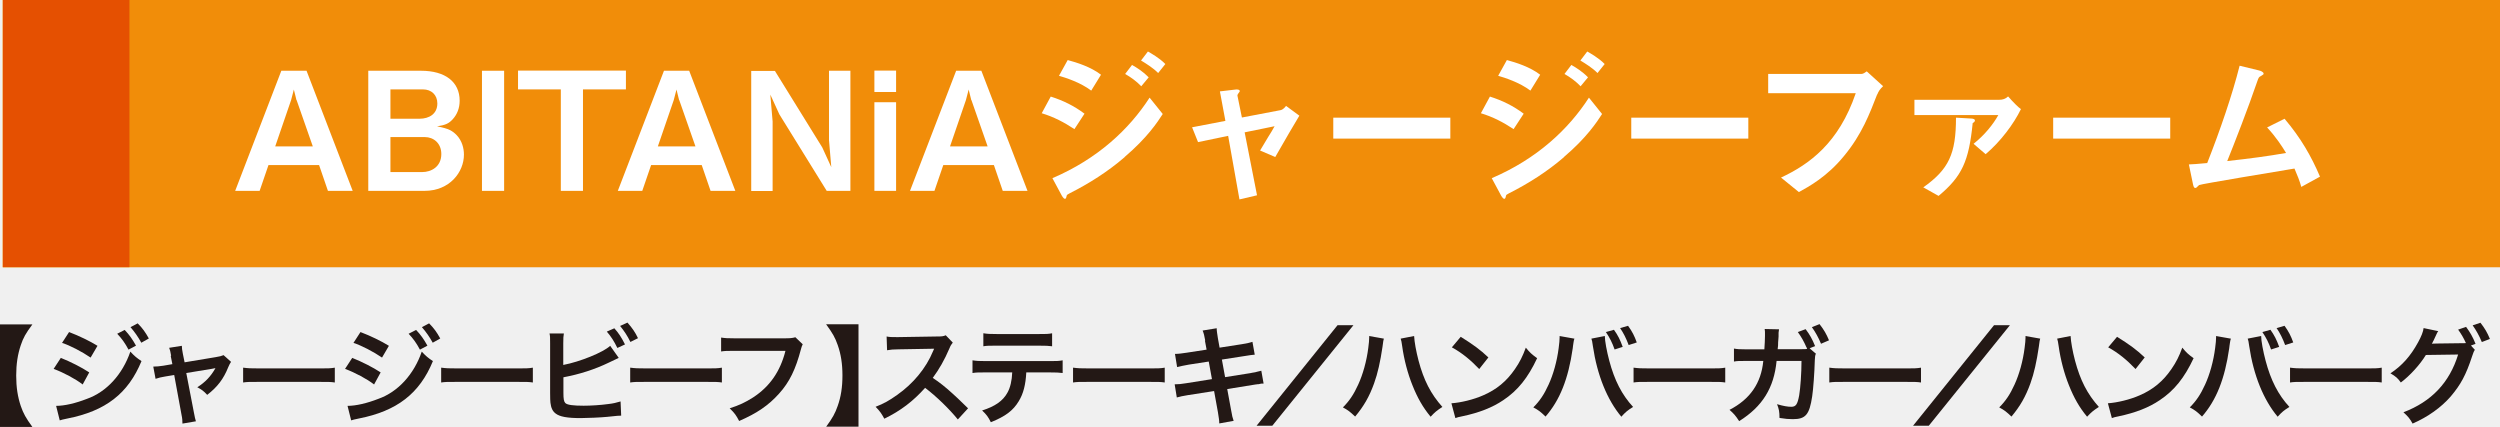
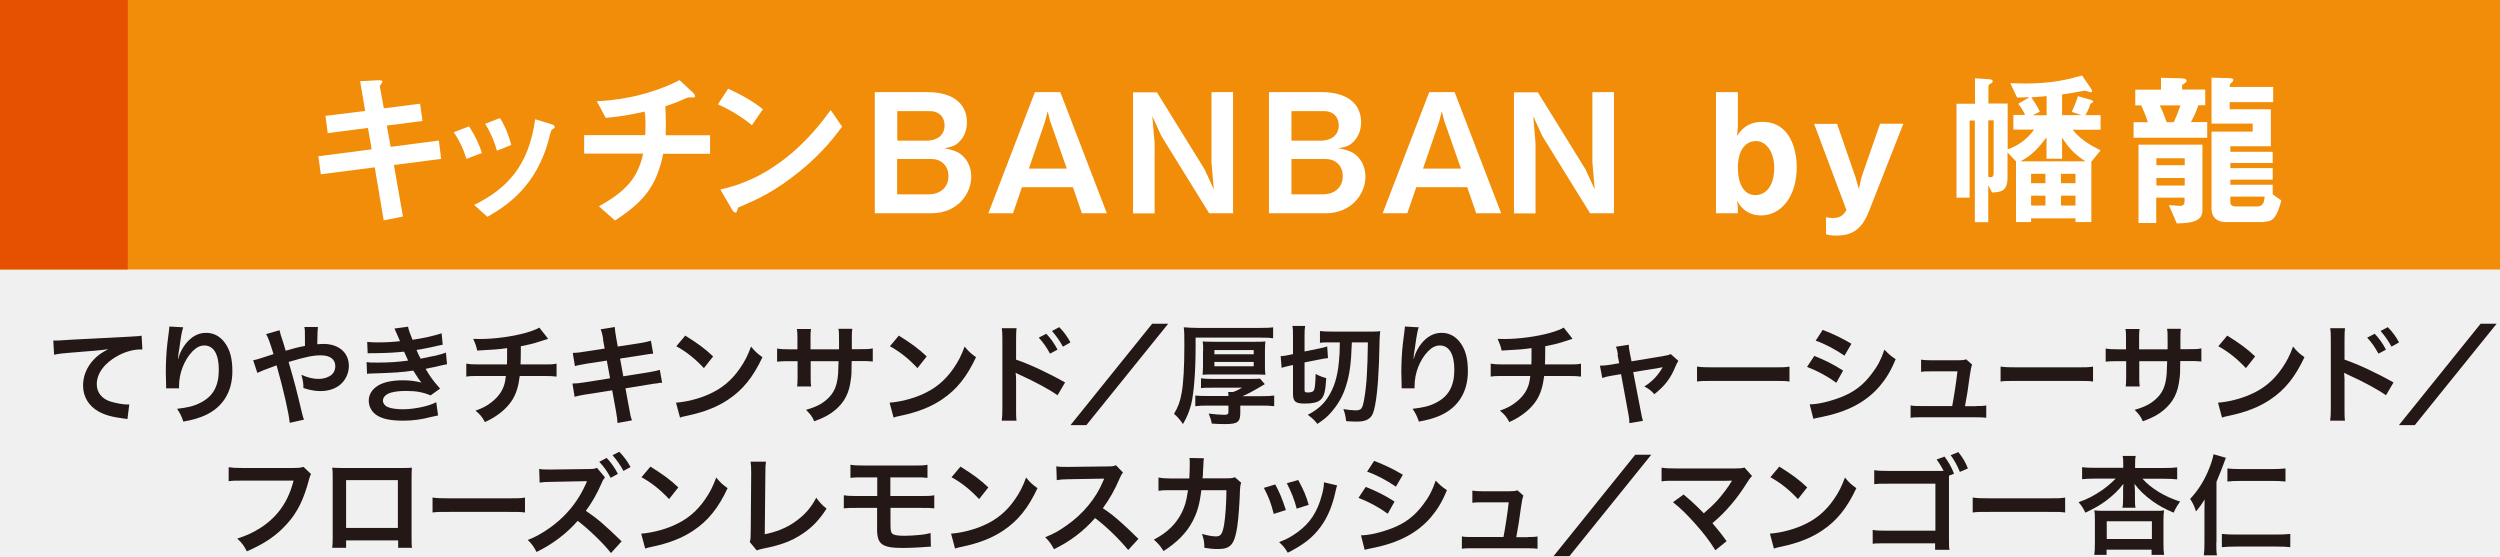
- <svg xmlns="http://www.w3.org/2000/svg" viewBox="0 0 163.6 27.93">
+ <svg xmlns="http://www.w3.org/2000/svg" viewBox="0 0 162.24 36.1">
  <defs>
    <style>
      .cls-1 {
        fill: #f18d09;
      }

      .cls-2 {
        isolation: isolate;
      }

      .cls-3 {
        fill: #231815;
      }

      .cls-4 {
        fill: #fff;
      }

      .cls-5 {
        fill: #f29014;
        mix-blend-mode: multiply;
      }
    </style>
  </defs>
  <g class="cls-2">
    <g id="_レイヤー_2" data-name="レイヤー 2">
-       <g id="_テキスト1" data-name="テキスト1">
+       <g id="_レイヤー_1-2" data-name="レイヤー 1">
        <g>
          <g>
-             <rect class="cls-1" x=".18" width="163.43" height="17.49" />
-             <rect class="cls-5" x=".18" width="8.29" height="17.49" />
+             <rect class="cls-1" width="162.24" height="17.49" />
+             <rect class="cls-5" width="8.29" height="17.49" />
          </g>
          <g>
-             <path class="cls-4" d="M21.46,12.49l-.58-1.69h-3.31l-.58,1.69h-1.6l3.02-7.86h1.65l3.02,7.86h-1.61ZM19.4,6.55l-.17-.69-.18.69-1.04,3.03h2.46l-1.06-3.03Z" />
-             <path class="cls-4" d="M27.77,12.49h-3.67v-7.86h3.45c1.59,0,2.53.73,2.53,1.96,0,.5-.17.9-.45,1.21-.25.27-.45.38-1.03.47.77.14,1.02.3,1.29.58.34.36.47.84.47,1.27,0,1.14-.93,2.37-2.58,2.37ZM27.68,5.85h-2.13v1.92h1.9c.64,0,1.17-.32,1.17-1,0-.55-.38-.92-.94-.92ZM27.8,8.97h-2.25v2.29h2.08c.58,0,1.25-.34,1.25-1.18,0-.71-.51-1.11-1.08-1.11Z" />
-             <path class="cls-4" d="M31.54,12.49v-7.86h1.45v7.86h-1.45Z" />
-             <path class="cls-4" d="M38.15,5.85v6.64h-1.45v-6.64h-2.8v-1.23h7.06v1.23h-2.8Z" />
-             <path class="cls-4" d="M46.5,12.49l-.58-1.69h-3.31l-.58,1.69h-1.6l3.02-7.86h1.65l3.02,7.86h-1.61ZM44.44,6.55l-.17-.69-.18.69-1.04,3.03h2.46l-1.06-3.03Z" />
-             <path class="cls-4" d="M54.1,12.49l-3.1-5.01-.59-1.29.15,1.76v4.55h-1.4v-7.86h1.55l3.1,5.01.59,1.29-.15-1.76v-4.55h1.4v7.86h-1.55Z" />
-             <path class="cls-4" d="M57.22,6.02v-1.4h1.42v1.4h-1.42ZM57.22,12.49v-5.8h1.42v5.8h-1.42Z" />
-             <path class="cls-4" d="M65.62,12.49l-.58-1.69h-3.31l-.58,1.69h-1.6l3.02-7.86h1.65l3.02,7.86h-1.61ZM63.56,6.55l-.17-.69-.18.69-1.04,3.03h2.46l-1.06-3.03Z" />
-             <path class="cls-4" d="M70.31,8.45c-.68-.45-1.35-.8-2.14-1.04l.59-1.09c.82.26,1.53.61,2.21,1.12l-.66,1.01ZM73.6,10.28c-1.1.95-2.33,1.73-3.62,2.38-.14.08-.16.08-.18.16-.03.14-.05.19-.11.19-.1,0-.22-.23-.25-.29l-.57-1.06c2.97-1.27,5.03-3.21,6.36-5.27l.86,1.07c-.34.53-1.02,1.56-2.49,2.81ZM71.41,5.93c-.71-.54-1.69-.85-2.11-.97l.57-1.03c.59.16,1.5.44,2.18.96l-.64,1.04ZM74.69,5.65c-.32-.33-.66-.58-1.06-.81l.45-.59c.32.18.73.44,1.09.81l-.49.59ZM75.79,4.78c-.32-.33-.79-.62-1.12-.82l.45-.59c.19.11.75.42,1.14.82l-.47.59Z" />
-             <path class="cls-4" d="M83.44,10.27l-.98-.42c.18-.31.22-.38.52-.87.21-.33.23-.37.43-.72l-1.96.4.81,4.12-1.15.27-.74-4.16-1.97.41-.39-.97,2.18-.42-.36-1.93,1.02-.12c.05-.01.28-.02.28.1,0,.02,0,.04-.09.15-.02.03-.08.11-.06.16l.29,1.42,2.52-.48c.18-.03.31-.21.37-.28l.87.64c-.47.79-.84,1.41-1.58,2.71Z" />
-             <path class="cls-4" d="M87.25,9.07v-1.37h7.66v1.37h-7.66Z" />
-             <path class="cls-4" d="M99.05,8.45c-.68-.45-1.35-.8-2.14-1.04l.59-1.09c.82.26,1.53.61,2.21,1.12l-.66,1.01ZM102.35,10.28c-1.1.95-2.33,1.73-3.62,2.38-.14.08-.16.08-.18.16-.03.14-.05.19-.11.19-.1,0-.22-.23-.25-.29l-.57-1.06c2.97-1.27,5.03-3.21,6.36-5.27l.86,1.07c-.34.53-1.02,1.56-2.49,2.81ZM100.15,5.93c-.71-.54-1.69-.85-2.11-.97l.57-1.03c.59.16,1.5.44,2.18.96l-.64,1.04ZM103.44,5.65c-.32-.33-.66-.58-1.06-.81l.45-.59c.32.18.73.44,1.09.81l-.49.59ZM104.54,4.78c-.32-.33-.79-.62-1.12-.82l.45-.59c.19.11.75.42,1.14.82l-.47.59Z" />
-             <path class="cls-4" d="M106.75,9.07v-1.37h7.66v1.37h-7.66Z" />
-             <path class="cls-4" d="M122.84,6.18c-.49,1.26-1,2.62-2.17,4.03-1.11,1.36-2.3,2-2.95,2.36l-1.17-.95c1.86-.87,3.78-2.26,4.89-5.52h-5.73v-1.26h6.09c.13,0,.25-.09.36-.17l1.07.97c-.19.18-.29.31-.38.54Z" />
-             <path class="cls-4" d="M129.94,10.09l-.79-.68c.72-.57,1.29-1.28,1.62-1.88h-5.49v-1h5.55c.23,0,.41-.06.58-.22.33.38.7.74.84.83-.47.97-1.33,2.12-2.31,2.95ZM129.09,8.08c-.25,2.46-.69,3.46-2.23,4.74l-1-.56c1.67-1.18,2.14-2.19,2.14-4.56l1.04.06c.11.01.2.05.2.12,0,.09-.09.14-.16.19Z" />
-             <path class="cls-4" d="M134.36,9.07v-1.37h7.66v1.37h-7.66Z" />
-             <path class="cls-4" d="M150.6,12.24c-.13-.46-.24-.71-.45-1.21-1.03.17-6.16,1.02-6.24,1.08-.02.01-.15.14-.16.15-.02.02-.04.04-.09.04-.09,0-.12-.1-.16-.29l-.26-1.25c.26-.01.57-.03,1.2-.09.84-2.13,1.65-4.49,2.12-6.37l1.27.31c.1.02.3.1.3.21,0,.05-.02.06-.2.17-.11.05-.13.09-.23.38-.57,1.67-1.48,4.01-1.95,5.17,1.53-.17,2.66-.32,3.85-.53-.27-.44-.64-1.02-1.24-1.67l1.14-.57c1.06,1.25,1.75,2.45,2.32,3.79l-1.22.67Z" />
+             <path class="cls-3" d="M3.47,22.1c.15,0,.23,0,.27,0q.12,0,1.15-.07c.39-.02,1.55-.08,3.5-.18.57-.03.68-.04.8-.07l.05.9q-.08,0-.15,0c-.42,0-.94.14-1.39.38-.89.46-1.42,1.16-1.42,1.87,0,.55.34.97.93,1.14.34.1.79.18,1.04.18,0,0,.07,0,.14,0l-.12.95c-.08-.02-.12-.03-.24-.04-.77-.1-1.21-.22-1.64-.46-.64-.36-1-.96-1-1.69,0-.6.24-1.18.67-1.65.27-.29.52-.47.97-.7-.57.08-.84.1-2.36.22-.47.03-.89.08-1.16.14l-.05-.91Z" />
+             <path class="cls-3" d="M11.89,21.24c-.08.24-.12.42-.25,1.35-.05.29-.08.53-.09.7h.02s.01-.04.04-.15c.07-.25.25-.59.44-.83.39-.48.82-.71,1.33-.71.48,0,.9.22,1.2.63.35.47.5,1.04.5,1.86,0,1.35-.63,2.36-1.81,2.88-.36.16-.85.3-1.37.39-.14-.4-.22-.55-.41-.83.7-.08,1.11-.18,1.53-.4.81-.41,1.18-1.08,1.18-2.14,0-1.01-.34-1.57-.94-1.57-.27,0-.51.12-.76.37-.55.57-.88,1.43-.88,2.26v.15h-.84s0-.06,0-.08v-.13c0-.2-.02-.72-.02-.86,0-.57.04-1.34.1-1.83l.11-.87c.01-.12.02-.15.02-.24l.89.05Z" />
+             <path class="cls-3" d="M19.19,22.58c.2-.05.31-.08.6-.13q0-.14,0-.39c0-.61,0-.66-.04-.84h.88q-.03.22-.04,1.12c.17-.01.27-.02.41-.02.99,0,1.64.57,1.64,1.43,0,.47-.21.92-.57,1.22-.33.27-.76.41-1.29.41-.34,0-.71-.07-1.09-.2,0-.34-.03-.47-.13-.86.42.19.76.27,1.12.27.3,0,.57-.08.79-.23.18-.13.29-.35.29-.6,0-.44-.34-.7-.93-.7-.5,0-.92.08-2.1.43.44,1.52.47,1.65.89,3.4.04.15.05.2.11.34l-.93.21c-.04-.56-.42-2.22-.85-3.73-.09.04-.11.04-.35.13-.25.08-.72.27-.9.36l-.27-.82c.2-.04.29-.06.64-.18.29-.1.34-.11.68-.22-.21-.69-.34-1.06-.48-1.3l.87-.25q.04.22.25.83c.05.18.08.27.15.5l.68-.19Z" />
+             <path class="cls-3" d="M23.85,22.19c.2.02.36.03.67.03.53,0,.91-.02,1.44-.08q-.02-.06-.08-.18c-.18-.41-.27-.62-.28-.64l.88-.12c.03.17.1.39.29.85.6-.08,1.41-.26,1.89-.42l.07.74q-.07.01-.24.05c-.47.11-1.25.27-1.46.29.11.26.15.35.27.57.6-.13.93-.2.97-.2.4-.1.48-.13.67-.2l.07.76c-.13.02-.28.05-.44.09-.29.07-.52.12-.69.15q-.17.04-.26.06c.36.6.48.75.94,1.28l-.62.44c-.5-.21-.93-.29-1.61-.29-.53,0-.94.07-1.18.2-.2.11-.3.26-.3.43s.12.33.3.41c.22.1.59.15,1,.15.73,0,1.72-.21,2.16-.46l.12.86q-.13.02-.46.1c-.6.16-1.18.24-1.79.24-.8,0-1.32-.1-1.71-.34-.34-.21-.54-.57-.54-.96s.21-.73.59-.97c.37-.23.93-.35,1.63-.35.43,0,.83.05,1.21.15-.11-.1-.24-.3-.54-.78-.74.11-1.19.14-2.71.19-.12,0-.17,0-.29.02l-.03-.76c.2.03.25.03.72.03.74,0,1.32-.04,1.98-.13-.04-.08-.07-.13-.12-.26-.07-.15-.09-.19-.15-.32-.56.06-1.06.09-1.88.1-.29,0-.33,0-.48.01l-.03-.74Z" />
+             <path class="cls-3" d="M35.56,21.99q-.08.02-.59.19c-.4.13-.62.18-1.17.29q0,.95-.02,1.18h1.49c.47,0,.59,0,.85-.05v.84c-.26-.03-.39-.04-.84-.04h-1.55c-.08.65-.22,1.12-.47,1.53s-.65.8-1.14,1.11c-.2.13-.33.2-.65.35-.2-.36-.31-.49-.61-.74.5-.18.77-.33,1.09-.59.42-.34.69-.74.8-1.19.03-.12.05-.24.08-.47h-1.73c-.45,0-.58,0-.84.04v-.84c.26.04.38.05.85.05h1.79c.01-.29.01-.57.01-1.06-.57.08-.78.1-1.94.16-.07-.31-.11-.42-.26-.76.22.01.33.01.44.01.94,0,2.13-.16,3-.41.41-.12.61-.2.85-.33l.56.71Z" />
+             <path class="cls-3" d="M39.15,22.03c-.06-.34-.09-.46-.17-.66l.92-.15c0,.18.04.39.08.66l.11.61,1.48-.23c.34-.06.49-.09.67-.15l.15.84q-.19.01-.67.09l-1.48.23.21,1.15,1.64-.26c.29-.05.54-.1.73-.16l.15.84c-.15,0-.17,0-.32.04-.04,0-.08,0-.11.01-.05,0-.14.02-.28.04l-1.67.27.25,1.36c.08.46.09.48.17.72l-.94.17c0-.21-.04-.41-.09-.74l-.25-1.38-1.73.27c-.34.06-.46.08-.71.15l-.14-.86c.24,0,.44-.02.74-.07l1.7-.27-.21-1.15-1.3.2c-.32.06-.58.1-.77.16l-.14-.86c.25,0,.48-.03.77-.08l1.3-.2-.11-.6Z" />
+             <path class="cls-3" d="M43.88,26.13c.6-.04,1.44-.24,2.07-.52.88-.38,1.53-.92,2.08-1.72.31-.45.5-.83.71-1.4.27.33.38.43.74.69-.6,1.28-1.26,2.11-2.22,2.75-.71.48-1.58.82-2.67,1.05-.28.06-.3.06-.46.12l-.26-.97ZM44.47,21.78c.83.52,1.27.84,1.81,1.35l-.6.76c-.56-.6-1.13-1.06-1.79-1.42l.58-.69Z" />
+             <path class="cls-3" d="M54.45,22.65v-.31s0-.22,0-.22c0-.46,0-.62-.04-.78h.9c-.02.16-.03.2-.03.47q0,.43,0,.85h.45c.5,0,.64,0,.91-.05v.85c-.25-.03-.44-.03-.9-.03h-.47c-.01.84-.01.89-.05,1.16-.1.9-.4,1.49-1.01,2.01-.38.32-.72.5-1.37.74-.13-.3-.22-.43-.53-.74.66-.2,1-.37,1.34-.67.47-.41.68-.88.74-1.68.01-.16.01-.33.03-.81h-1.81v1.05c0,.29,0,.41.03.59h-.91c.02-.15.03-.34.03-.6v-1.04h-.43c-.46,0-.65,0-.9.03v-.85c.27.04.41.05.91.05h.41v-.7c0-.29,0-.44-.04-.62h.92c-.03.23-.03.25-.03.6v.72h1.82Z" />
+             <path class="cls-3" d="M57.74,26.13c.6-.04,1.44-.24,2.07-.52.88-.38,1.53-.92,2.08-1.72.31-.45.5-.83.71-1.4.27.33.38.43.74.69-.6,1.28-1.26,2.11-2.22,2.75-.71.48-1.58.82-2.67,1.05-.28.06-.3.06-.46.12l-.26-.97ZM58.33,21.78c.83.52,1.27.84,1.81,1.35l-.6.76c-.56-.6-1.13-1.06-1.79-1.42l.58-.69Z" />
+             <path class="cls-3" d="M65.01,27.28c.03-.2.04-.39.04-.78v-4.49c0-.41-.01-.55-.04-.71h.96c-.02.19-.03.32-.03.74v1.3c.81.27,2.07.85,3.18,1.48l-.49.83c-.49-.35-1.48-.89-2.48-1.34-.16-.08-.18-.08-.24-.12.02.2.03.31.03.48v1.85c0,.38,0,.57.03.78h-.96ZM67.9,21.66c.31.33.5.6.73,1.03l-.49.26c-.23-.43-.43-.71-.73-1.04l.49-.25ZM68.98,22.5c-.21-.39-.44-.71-.71-1.02l.47-.25c.31.32.51.59.73.99l-.48.27Z" />
+             <path class="cls-3" d="M75.81,21.01l-5.31,6.58h-1.03l5.3-6.58h1.04Z" />
+             <path class="cls-3" d="M77.59,22.53c0,1.58-.11,2.99-.29,3.72-.13.48-.27.82-.53,1.27-.2-.29-.36-.48-.58-.66.27-.46.4-.81.5-1.39.11-.62.17-1.67.17-3,0-.7,0-.95-.04-1.23.28.02.56.04.92.04h4.03c.4,0,.67-.01.85-.04v.71c-.21-.03-.39-.04-.83-.04h-4.2v.62ZM79.72,25.7c0-.12,0-.17-.02-.26h.32c.2-.07.42-.18.59-.28h-1.93c-.38,0-.55,0-.74.03v-.64c.23.03.42.04.73.04h2.46c.36,0,.48,0,.64-.02l.31.36s-.04.02-.58.34c-.25.15-.6.33-.87.44h1.23c.37,0,.63-.01.83-.04v.69c-.24-.03-.53-.04-.83-.04h-1.37v.48c0,.58-.18.72-.95.72-.33,0-.49,0-.9-.03-.05-.26-.08-.34-.2-.65.3.04.76.08.99.08s.29-.04.29-.18v-.42h-1.35c-.31,0-.57.01-.8.04v-.69c.19.02.45.03.82.03h1.34ZM78.08,22.77c0-.26,0-.43-.03-.61.21.01.38.02.77.02h2.53c.39,0,.56,0,.77-.02-.02.16-.03.32-.03.6v.94c0,.28,0,.41.03.62-.22-.01-.4-.02-.78-.02h-2.52c-.37,0-.56,0-.78.02.02-.19.03-.34.03-.61v-.94ZM78.81,22.99h2.55v-.27h-2.55v.27ZM78.81,23.77h2.55v-.28h-2.55v.28Z" />
+             <path class="cls-3" d="M83.71,23.73c-.22.05-.34.08-.54.14l-.06-.76c.14,0,.29-.02.52-.07l.28-.06v-1.16c0-.34,0-.48-.04-.67h.83c-.03.16-.04.3-.04.62v1.04l.98-.2c.2-.04.37-.08.49-.13l.05.76c-.14.01-.31.04-.51.08l-1.01.2v1.77c0,.15.03.18.21.18.24,0,.36-.05.41-.16.05-.12.09-.5.1-1.04.21.11.46.21.69.27-.06.9-.14,1.21-.4,1.43-.19.15-.5.22-1,.22-.61,0-.76-.13-.76-.65v-1.85l-.2.04ZM86.24,22.22c-.26,0-.44,0-.58.03v-.77c.21.03.53.04.91.04h2.28c.32,0,.52,0,.72-.03-.04.38-.04.47-.08,2.05-.06,1.61-.2,2.79-.39,3.28-.15.37-.46.54-1.04.54-.17,0-.51-.01-.7-.03-.04-.32-.08-.52-.18-.78.32.05.59.08.76.08.41,0,.47-.08.59-.72.08-.46.15-1.03.18-1.71q.04-.57.06-1.98h-1.04c-.05,1.44-.15,2.12-.4,2.89-.2.61-.48,1.11-.92,1.62-.26.31-.48.49-.92.78-.2-.26-.29-.34-.62-.59.59-.31.98-.64,1.29-1.11.41-.62.64-1.34.73-2.33.04-.37.05-.59.06-1.26h-.71Z" />
+             <path class="cls-3" d="M92.07,21.24c-.08.24-.12.42-.25,1.35-.05.29-.08.53-.09.7h.02s.01-.04.04-.15c.07-.25.25-.59.44-.83.39-.48.82-.71,1.33-.71.48,0,.9.22,1.2.63.35.47.5,1.04.5,1.86,0,1.35-.63,2.36-1.81,2.88-.36.16-.85.3-1.37.39-.14-.4-.22-.55-.41-.83.7-.08,1.11-.18,1.53-.4.81-.41,1.18-1.08,1.18-2.14,0-1.01-.34-1.57-.94-1.57-.27,0-.51.12-.76.37-.55.57-.88,1.43-.88,2.26v.15h-.84s0-.06,0-.08v-.13c0-.2-.02-.72-.02-.86,0-.57.04-1.34.1-1.83l.11-.87c.01-.12.02-.15.02-.24l.89.05Z" />
+             <path class="cls-3" d="M102.04,21.99q-.08.02-.59.19c-.4.13-.62.18-1.17.29q0,.95-.02,1.18h1.49c.47,0,.59,0,.85-.05v.84c-.26-.03-.39-.04-.84-.04h-1.55c-.08.65-.22,1.12-.47,1.53s-.65.8-1.14,1.11c-.2.13-.33.2-.65.35-.2-.36-.31-.49-.61-.74.5-.18.77-.33,1.09-.59.42-.34.69-.74.8-1.19.03-.12.05-.24.08-.47h-1.73c-.45,0-.58,0-.84.04v-.84c.26.04.38.05.85.05h1.79c.01-.29.01-.57.01-1.06-.57.08-.78.1-1.94.16-.07-.31-.11-.42-.26-.76.22.01.33.01.44.01.94,0,2.13-.16,3-.41.41-.12.61-.2.85-.33l.56.71Z" />
+             <path class="cls-3" d="M105,23.02c-.05-.3-.07-.37-.13-.52l.83-.13c0,.14.02.29.07.54l.11.54,2.09-.35c.2-.03.32-.06.46-.12l.49.44c-.06.09-.11.17-.18.34-.31.78-.71,1.3-1.38,1.82-.25-.27-.36-.34-.65-.5.52-.32.9-.73,1.19-1.25q-.08.02-.26.05l-1.65.27.5,2.59q.07.39.13.57l-.88.15c0-.18-.01-.34-.06-.57l-.48-2.61-.6.1c-.25.04-.41.08-.62.15l-.15-.8c.22,0,.4-.02.67-.06l.58-.1-.11-.55Z" />
+             <path class="cls-3" d="M110.14,23.79c.31.04.44.05,1.13.05h3.73c.69,0,.83,0,1.13-.05v.97c-.28-.04-.36-.04-1.14-.04h-3.72c-.79,0-.86,0-1.14.04v-.97Z" />
+             <path class="cls-3" d="M117.75,23.1c.72.29,1.26.56,1.86.95l-.44.79c-.56-.41-1.18-.75-1.9-1.03l.47-.71ZM117.44,26.24c.53,0,1.29-.18,2.02-.46.87-.34,1.46-.79,2.02-1.54.38-.5.6-.92.81-1.55.29.3.39.39.73.62-.32.78-.62,1.26-1.05,1.77-.89,1.02-2.08,1.65-3.8,1.99-.25.05-.35.07-.49.11l-.24-.95ZM118.29,21.41c.72.28,1.28.55,1.86.9l-.45.77c-.64-.43-1.26-.76-1.87-.97l.46-.71Z" />
+             <path class="cls-3" d="M128.26,26.35c.32,0,.46,0,.64-.04v.8c-.19-.02-.35-.03-.64-.03h-3.63c-.31,0-.46,0-.64.03v-.8c.2.04.32.04.64.04h2.06c.12-.62.27-1.61.34-2.25h-1.74c-.34,0-.44,0-.62.03v-.79c.18.03.37.04.64.04h1.77c.25,0,.35-.01.52-.06l.38.34q-.08.22-.16.8c-.1.77-.18,1.27-.3,1.9h.74Z" />
+             <path class="cls-3" d="M129.84,23.79c.31.04.44.05,1.13.05h3.73c.69,0,.83,0,1.13-.05v.97c-.28-.04-.36-.04-1.14-.04h-3.72c-.79,0-.86,0-1.14.04v-.97Z" />
+             <path class="cls-3" d="M140.67,22.65v-.31s0-.22,0-.22c0-.46,0-.62-.04-.78h.9c-.02.16-.03.2-.03.47q0,.43,0,.85h.45c.5,0,.64,0,.91-.05v.85c-.25-.03-.44-.03-.9-.03h-.47c-.01.84-.01.89-.05,1.16-.1.9-.4,1.49-1.01,2.01-.38.32-.72.5-1.37.74-.13-.3-.22-.43-.53-.74.66-.2,1-.37,1.34-.67.47-.41.68-.88.74-1.68.01-.16.01-.33.03-.81h-1.81v1.05c0,.29,0,.41.03.59h-.91c.02-.15.03-.34.03-.6v-1.04h-.43c-.46,0-.65,0-.9.03v-.85c.27.04.41.05.91.05h.41v-.7c0-.29,0-.44-.04-.62h.92c-.03.23-.03.25-.03.6v.72h1.82Z" />
+             <path class="cls-3" d="M143.95,26.13c.6-.04,1.44-.24,2.07-.52.88-.38,1.53-.92,2.08-1.72.31-.45.5-.83.71-1.4.27.33.38.43.74.69-.6,1.28-1.26,2.11-2.22,2.75-.71.48-1.58.82-2.67,1.05-.28.06-.3.06-.46.12l-.26-.97ZM144.54,21.78c.83.52,1.27.84,1.81,1.35l-.6.76c-.56-.6-1.13-1.06-1.79-1.42l.58-.69Z" />
+             <path class="cls-3" d="M151.22,27.28c.03-.2.04-.39.04-.78v-4.49c0-.41-.01-.55-.04-.71h.96c-.02.19-.03.32-.03.74v1.3c.81.27,2.07.85,3.18,1.48l-.49.83c-.49-.35-1.48-.89-2.48-1.34-.16-.08-.18-.08-.24-.12.02.2.03.31.03.48v1.85c0,.38,0,.57.03.78h-.96ZM154.11,21.66c.31.33.5.6.73,1.03l-.49.26c-.23-.43-.43-.71-.73-1.04l.49-.25ZM155.2,22.5c-.21-.39-.44-.71-.71-1.02l.47-.25c.31.32.51.59.73.99l-.48.27Z" />
+             <path class="cls-3" d="M162.02,21.01l-5.31,6.58h-1.03l5.3-6.58h1.04Z" />
+             <path class="cls-3" d="M20.19,30.75c-.06.12-.08.17-.12.31-.35,1.34-.76,2.18-1.44,2.93-.69.77-1.44,1.28-2.61,1.79-.2-.38-.29-.51-.62-.83.62-.2,1.01-.38,1.53-.71,1.09-.71,1.78-1.69,2.12-3.05h-3.33c-.47,0-.63,0-.88.04v-.91c.27.04.42.05.9.05h3.21c.39,0,.53-.01.75-.07l.48.46Z" />
+             <path class="cls-3" d="M22.46,35.06v.49h-.9c.02-.17.03-.34.03-.6v-4.01c0-.27,0-.4-.03-.59.17.01.32.02.6.02h3.98c.3,0,.43,0,.59-.02-.01.18-.02.32-.02.58v4.01c0,.26,0,.45.03.61h-.9v-.48h-3.36ZM25.82,31.16h-3.36v3.1h3.36v-3.1Z" />
+             <path class="cls-3" d="M28.08,32.29c.31.04.44.05,1.13.05h3.73c.69,0,.83,0,1.13-.05v.97c-.28-.04-.36-.04-1.14-.04h-3.72c-.79,0-.86,0-1.14.04v-.97Z" />
+             <path class="cls-3" d="M39.64,35.88c-.48-.62-1.46-1.56-2.15-2.08-.7.81-1.65,1.53-2.67,2.02-.19-.36-.29-.5-.57-.78.72-.26,1.64-.86,2.3-1.51.63-.62,1.11-1.32,1.46-2.11l.04-.08.02-.05s0-.03.02-.06c-.08,0-.1,0-.15,0h-.06s-2.1.04-2.1.04c-.38,0-.55.02-.76.05l-.03-.89c.2.04.33.04.62.04h.17l2.34-.03c.39,0,.45-.01.62-.08l.52.62c-.07.08-.16.22-.22.38-.27.64-.65,1.3-1.02,1.79.78.53,1.16.86,2.32,1.98l-.67.74ZM39.37,29.72c.31.33.5.6.73,1.03l-.47.26c-.23-.43-.43-.71-.74-1.04l.47-.25ZM40.46,30.56c-.21-.39-.44-.71-.71-1.02l.44-.22c.31.32.51.59.73.99l-.46.25Z" />
+             <path class="cls-3" d="M41.62,34.63c.6-.04,1.44-.24,2.07-.52.88-.38,1.53-.92,2.08-1.72.31-.45.5-.83.71-1.4.27.33.38.43.74.69-.6,1.28-1.26,2.11-2.22,2.75-.71.48-1.58.82-2.67,1.05-.28.06-.3.06-.46.12l-.26-.97ZM42.21,30.28c.83.52,1.27.84,1.81,1.35l-.6.76c-.56-.6-1.13-1.06-1.79-1.42l.58-.69Z" />
+             <path class="cls-3" d="M49.71,29.96c-.03.19-.04.36-.04.71l-.04,4c.73-.14,1.39-.41,1.91-.77.64-.44,1.08-.92,1.43-1.6.27.36.37.46.67.71-.48.74-.93,1.21-1.56,1.63-.7.47-1.41.74-2.55.96-.19.04-.27.06-.42.12l-.45-.54c.05-.19.06-.32.06-.72l.03-3.78q0-.49-.04-.72h.99Z" />
+             <path class="cls-3" d="M55.64,32.96c-.46,0-.64,0-.88.03v-.85c.26.04.41.05.9.05h1.27v-1.21h-.85c-.5,0-.65,0-.89.03v-.85c.26.04.41.05.9.05h3.19c.5,0,.65,0,.91-.05v.85c-.24-.03-.38-.03-.9-.03h-1.51v1.21h1.95c.48,0,.64,0,.9-.05v.85c-.24-.03-.43-.03-.88-.03h-1.96v1.12c0,.42.04.52.19.6.13.06.35.09.72.09.25,0,.68-.02,1.04-.06.27-.03.41-.05.65-.12l.02.89s-.09,0-.12,0q-.06,0-.57.04c-.31.02-.78.04-1.11.04-1.37,0-1.69-.23-1.69-1.22v-1.38h-1.28Z" />
+             <path class="cls-3" d="M61.73,34.63c.6-.04,1.44-.24,2.07-.52.88-.38,1.53-.92,2.08-1.72.31-.45.5-.83.71-1.4.27.33.38.43.74.69-.6,1.28-1.26,2.11-2.22,2.75-.71.48-1.58.82-2.67,1.05-.28.06-.3.06-.46.12l-.26-.97ZM62.33,30.28c.83.52,1.27.84,1.81,1.35l-.6.76c-.56-.6-1.13-1.06-1.79-1.42l.58-.69Z" />
+             <path class="cls-3" d="M73.22,35.7c-.58-.71-1.39-1.5-2.15-2.08-.79.88-1.6,1.5-2.67,2.02-.2-.36-.28-.48-.57-.78.54-.21.88-.4,1.4-.77,1.06-.74,1.9-1.76,2.35-2.85l.08-.18q-.11,0-2.32.04c-.34,0-.53.02-.76.06l-.03-.9c.2.04.33.04.62.04h.17l2.46-.03c.39,0,.45-.01.62-.08l.46.48c-.09.1-.15.2-.22.38-.32.75-.67,1.36-1.09,1.93.44.29.82.59,1.29,1.02q.18.15,1.02.97l-.67.73Z" />
+             <path class="cls-3" d="M80.55,31.33c-.05.13-.07.22-.08.47-.02.79-.1,1.87-.17,2.33-.18,1.21-.43,1.5-1.27,1.5-.27,0-.5-.02-.87-.08-.01-.44-.04-.57-.16-.9.41.11.69.16.92.16.3,0,.41-.15.52-.76.08-.48.15-1.44.15-2.24h-1.63c-.1.88-.25,1.41-.56,2.01-.38.74-1.01,1.38-1.89,1.94-.24-.37-.34-.48-.63-.74.88-.46,1.45-1.02,1.82-1.77.19-.39.29-.73.36-1.22.01-.1.03-.17.04-.22h-1.16c-.43,0-.53.01-.76.04v-.86c.23.04.42.06.77.06h1.23c.02-.27.03-.68.03-.88v-.18c0-.09,0-.15-.02-.27l.94.02c-.01.09-.02.12-.03.22,0,.04,0,.08,0,.13q-.01.15-.03.51c0,.15,0,.22-.03.44h1.55c.31,0,.38-.01.55-.07l.4.35Z" />
+             <path class="cls-3" d="M82.76,31.44c.29.54.43.88.69,1.66l-.79.25c-.18-.71-.32-1.08-.64-1.69l.74-.22ZM86.78,31.49c-.04.1-.05.14-.1.36-.2.95-.52,1.72-.97,2.33-.52.71-1.1,1.16-2.14,1.69-.18-.31-.27-.41-.56-.69.49-.19.78-.34,1.19-.64.82-.6,1.29-1.31,1.59-2.43.09-.34.13-.59.13-.81l.85.2ZM84.25,31.15c.37.69.5,1,.68,1.61l-.78.25c-.13-.53-.34-1.07-.64-1.65l.74-.21Z" />
+             <path class="cls-3" d="M88.64,31.6c.72.29,1.26.56,1.86.95l-.44.79c-.56-.41-1.18-.75-1.9-1.03l.47-.71ZM88.32,34.74c.53,0,1.29-.18,2.02-.46.87-.34,1.46-.79,2.02-1.54.38-.5.6-.92.81-1.55.29.3.39.39.73.62-.32.78-.62,1.26-1.05,1.77-.89,1.02-2.08,1.65-3.8,1.99-.25.05-.35.07-.49.11l-.24-.95ZM89.18,29.91c.72.28,1.28.55,1.86.9l-.45.77c-.64-.43-1.26-.76-1.87-.97l.46-.71Z" />
+             <path class="cls-3" d="M99.14,34.85c.32,0,.46,0,.64-.04v.8c-.19-.02-.35-.03-.64-.03h-3.63c-.31,0-.46,0-.64.03v-.8c.2.04.32.04.64.04h2.06c.12-.62.27-1.61.34-2.25h-1.74c-.34,0-.44,0-.62.03v-.79c.18.03.37.04.64.04h1.77c.25,0,.35-.01.52-.06l.38.34q-.08.22-.16.8c-.1.77-.18,1.27-.3,1.9h.74Z" />
+             <path class="cls-3" d="M107.16,29.51l-5.31,6.58h-1.03l5.3-6.58h1.04Z" />
+             <path class="cls-3" d="M109.27,32.1c.37.31.58.5.87.78q.38.39.43.43c.36-.31.66-.59.92-.88.3-.34.69-.86.85-1.14t.04-.06s0-.02.01-.04c-.07,0-.18.01-.32.01h-3.34c-.57,0-.64,0-.9.04v-.89c.27.04.44.05.91.05h3.89c.3,0,.41-.01.58-.06l.49.55c-.11.11-.15.16-.31.41-.66,1.07-1.4,1.93-2.26,2.65.29.34.56.67.92,1.17l-.73.59c-.39-.63-.76-1.11-1.35-1.77-.54-.6-.89-.94-1.4-1.35l.69-.5Z" />
+             <path class="cls-3" d="M114.87,34.63c.6-.04,1.44-.24,2.07-.52.88-.38,1.53-.92,2.08-1.72.31-.45.5-.83.71-1.4.27.33.38.43.74.69-.6,1.28-1.26,2.11-2.22,2.75-.71.48-1.58.82-2.67,1.05-.28.06-.3.06-.46.12l-.26-.97ZM115.47,30.28c.83.52,1.27.84,1.81,1.35l-.6.76c-.56-.6-1.13-1.06-1.79-1.42l.58-.69Z" />
+             <path class="cls-3" d="M126.48,30.87v4.1c0,.46,0,.55.04.71h-.94v-.42h-3.19c-.62,0-.64,0-.86.03v-.9c.25.04.37.05.88.05h3.19v-3.05h-3.07c-.55,0-.66,0-.9.03v-.91c.24.04.36.05.9.05h3.6c-.09-.2-.28-.51-.45-.74l.51-.19c.27.36.43.64.62,1.11l-.33.13ZM127.19,30.63c-.17-.41-.36-.77-.6-1.09l.5-.2c.29.37.46.65.62,1.06l-.51.22Z" />
+             <path class="cls-3" d="M128.03,32.29c.31.04.44.05,1.13.05h3.73c.69,0,.83,0,1.13-.05v.97c-.28-.04-.36-.04-1.14-.04h-3.72c-.79,0-.86,0-1.14.04v-.97Z" />
+             <path class="cls-3" d="M139.02,31.05c.58.65,1.45,1.18,2.46,1.5-.18.25-.29.43-.42.72-.55-.23-.98-.47-1.36-.74-.5-.36-.88-.72-1.18-1.13.02.26.03.39.03.51v.44c0,.28,0,.46.04.6h-.85c.03-.14.04-.33.04-.6v-.45c0-.15,0-.25.02-.5-.31.41-.67.75-1.13,1.1-.38.28-.78.51-1.34.77-.13-.29-.24-.45-.44-.68.6-.21.98-.41,1.54-.79.31-.22.56-.43.87-.74h-1.34c-.34,0-.6.01-.84.04v-.78c.25.03.5.04.89.04h1.78v-.17c0-.28,0-.43-.04-.6h.85c-.04.18-.04.3-.04.6v.18h1.89c.35,0,.6-.01.84-.04v.78c-.25-.03-.5-.04-.84-.04h-1.42ZM135.91,36.01c.03-.22.04-.42.04-.69v-1.56c0-.27,0-.44-.04-.64.15.02.31.03.6.03h3.33c.29,0,.44,0,.6-.03-.03.2-.04.36-.04.64v1.56c0,.29.01.48.04.69h-.81v-.34h-2.92v.34h-.8ZM136.72,34.98h2.93v-1.15h-2.93v1.15Z" />
+             <path class="cls-3" d="M143.83,35.21c0,.36,0,.59.04.83h-.85c.03-.25.04-.48.04-.83v-2.02c0-.37,0-.48.01-.78-.16.27-.33.51-.56.78-.1-.33-.2-.55-.38-.81.5-.54.86-1.1,1.15-1.77.18-.41.32-.83.37-1.13l.8.23q-.14.38-.24.64c-.02.07-.15.38-.37.92v3.93ZM148.64,35.51c-.27-.03-.52-.04-.89-.04h-2.63c-.34,0-.64.01-.93.04v-.86c.27.03.56.04.9.04h2.64c.31,0,.62-.01.9-.04v.86ZM144.54,30.4c.25.03.51.04.83.04h2.11c.3,0,.58-.01.84-.04v.85c-.25-.03-.55-.04-.84-.04h-2.09c-.36,0-.57.01-.84.04v-.85Z" />
          </g>
          <g>
-             <path class="cls-3" d="M0,27.93v-6.7h2.12c-.44.59-.6.88-.76,1.36-.2.59-.3,1.23-.3,1.99s.1,1.4.3,1.99c.17.49.33.78.76,1.37H0Z" />
-             <path class="cls-3" d="M3.98,23.42c.65.26,1.34.61,1.86.95l-.43.79c-.46-.36-1.25-.78-1.9-1.02l.47-.72ZM3.67,26.56c.55,0,1.28-.17,2.02-.46,1.28-.45,2.33-1.6,2.84-3.09.27.29.41.41.73.62-.87,2.12-2.35,3.27-4.86,3.76-.3.06-.36.08-.49.12l-.24-.96ZM4.52,21.73c.66.25,1.36.59,1.86.9l-.45.77c-.57-.39-1.36-.8-1.87-.96l.46-.71ZM8.16,21.59c.31.33.5.6.74,1.03l-.49.26c-.23-.43-.43-.71-.74-1.04l.49-.25ZM9.25,22.43c-.21-.38-.44-.71-.71-1.02l.47-.25c.32.32.51.59.73.99l-.48.27Z" />
-             <path class="cls-3" d="M11.2,23.29c-.05-.3-.07-.37-.13-.53l.83-.13c0,.14.02.29.07.54l.11.54,2.09-.35c.2-.03.32-.06.46-.12l.49.44c-.06.09-.11.17-.18.34-.31.78-.71,1.3-1.38,1.82-.25-.27-.36-.34-.65-.5.52-.32.9-.73,1.19-1.25q-.08.02-.26.05l-1.65.27.5,2.59q.07.39.13.57l-.88.15c0-.18-.01-.34-.06-.57l-.48-2.61-.6.1c-.25.04-.41.08-.62.15l-.15-.8c.22,0,.4-.02.67-.06l.58-.1-.11-.55Z" />
-             <path class="cls-3" d="M15.92,24.06c.31.04.44.05,1.13.05h3.73c.69,0,.83,0,1.13-.05v.97c-.28-.04-.36-.04-1.14-.04h-3.72c-.79,0-.86,0-1.14.04v-.97Z" />
-             <path class="cls-3" d="M23.05,23.42c.65.26,1.34.61,1.86.95l-.43.79c-.46-.36-1.25-.78-1.9-1.02l.47-.72ZM22.74,26.56c.55,0,1.28-.17,2.02-.46,1.28-.45,2.33-1.6,2.84-3.09.27.29.41.41.73.62-.87,2.12-2.35,3.27-4.86,3.76-.3.06-.36.08-.49.12l-.24-.96ZM23.59,21.73c.66.25,1.36.59,1.86.9l-.45.77c-.57-.39-1.36-.8-1.87-.96l.46-.71ZM27.23,21.59c.31.33.5.6.74,1.03l-.49.26c-.23-.43-.43-.71-.74-1.04l.49-.25ZM28.32,22.43c-.21-.38-.44-.71-.71-1.02l.47-.25c.32.32.51.59.73.99l-.48.27Z" />
-             <path class="cls-3" d="M28.88,24.06c.31.04.44.05,1.13.05h3.73c.69,0,.83,0,1.13-.05v.97c-.28-.04-.36-.04-1.14-.04h-3.72c-.79,0-.86,0-1.14.04v-.97Z" />
-             <path class="cls-3" d="M36.87,23.88c1.06-.2,2.61-.82,3.06-1.25l.56.79s-.26.12-.63.3c-.95.46-1.93.77-2.99.97v.92s0,.07,0,.09c0,.41.03.57.12.67.12.13.52.18,1.2.18.47,0,1.12-.04,1.62-.11.34-.04.49-.08.8-.17l.04.93c-.15,0-.18,0-.93.08-.41.04-1.29.08-1.72.08-.88,0-1.37-.09-1.64-.3-.2-.15-.3-.37-.34-.71-.01-.12-.02-.24-.02-.64v-3.25c0-.36,0-.47-.04-.64h.94c-.03.17-.04.29-.04.65v1.42ZM40.2,21.48c.28.31.47.6.7,1.06l-.5.23c-.22-.45-.4-.73-.69-1.07l.5-.22ZM41.25,22.37c-.19-.39-.41-.72-.67-1.04l.48-.22c.31.35.5.62.69,1.02l-.5.25Z" />
-             <path class="cls-3" d="M41.25,24.06c.31.04.44.05,1.13.05h3.73c.69,0,.83,0,1.13-.05v.97c-.28-.04-.36-.04-1.14-.04h-3.72c-.79,0-.86,0-1.14.04v-.97Z" />
-             <path class="cls-3" d="M52.54,22.51c-.06.12-.08.17-.12.32-.35,1.34-.76,2.18-1.44,2.93-.69.77-1.44,1.28-2.61,1.79-.2-.38-.29-.51-.62-.83.62-.2,1.01-.38,1.53-.71,1.09-.71,1.78-1.7,2.12-3.05h-3.33c-.47,0-.63,0-.88.04v-.91c.27.04.42.05.9.05h3.21c.39,0,.53-.01.75-.07l.48.46Z" />
-             <path class="cls-3" d="M54.06,27.93c.43-.59.59-.88.76-1.37.21-.59.31-1.22.31-1.99s-.1-1.39-.31-1.99c-.17-.49-.33-.77-.76-1.36h2.12v6.7h-2.12Z" />
-             <path class="cls-3" d="M62.69,27.46c-.58-.71-1.39-1.5-2.15-2.08-.79.88-1.6,1.5-2.67,2.02-.2-.36-.28-.48-.57-.78.54-.21.88-.4,1.4-.77,1.06-.74,1.9-1.76,2.35-2.85l.08-.18q-.11,0-2.32.04c-.34,0-.53.02-.76.06l-.03-.9c.2.04.33.04.62.04h.17l2.46-.04c.39,0,.45-.01.62-.08l.46.48c-.09.11-.15.2-.22.38-.32.75-.67,1.36-1.09,1.93.44.29.82.59,1.29,1.02q.18.15,1.02.97l-.67.73Z" />
-             <path class="cls-3" d="M67.16,24.37c-.04.8-.19,1.39-.49,1.88-.37.62-.88,1-1.83,1.38-.18-.36-.27-.48-.57-.77.84-.26,1.37-.63,1.66-1.17.18-.32.29-.78.31-1.32h-1.71c-.48,0-.64,0-.89.04v-.83c.27.04.42.05.9.05h4.1c.48,0,.64,0,.9-.05v.83c-.25-.03-.41-.04-.89-.04h-1.5ZM64.36,21.81c.26.04.4.05.9.05h2.69c.51,0,.64,0,.9-.05v.85c-.23-.03-.4-.04-.89-.04h-2.72c-.49,0-.66,0-.89.04v-.85Z" />
-             <path class="cls-3" d="M70.23,24.06c.31.04.44.05,1.13.05h3.73c.69,0,.83,0,1.13-.05v.97c-.28-.04-.36-.04-1.14-.04h-3.72c-.79,0-.86,0-1.14.04v-.97Z" />
-             <path class="cls-3" d="M78.87,22.29c-.06-.34-.09-.46-.17-.66l.92-.15c0,.18.04.38.08.66l.11.61,1.48-.23c.34-.06.49-.09.67-.15l.15.84q-.19.01-.67.09l-1.48.23.21,1.15,1.64-.26c.29-.05.54-.11.73-.16l.15.84c-.15,0-.17,0-.32.04-.04,0-.08,0-.11.01-.05,0-.14.02-.28.04l-1.67.27.25,1.36c.08.46.09.48.17.72l-.94.17c0-.21-.04-.41-.09-.74l-.25-1.38-1.73.27c-.34.06-.46.08-.71.15l-.14-.86c.24,0,.44-.02.74-.07l1.7-.27-.21-1.15-1.3.2c-.32.06-.58.11-.77.16l-.14-.86c.25,0,.48-.04.77-.08l1.3-.2-.11-.59Z" />
-             <path class="cls-3" d="M88.57,21.28l-5.31,6.58h-1.03l5.3-6.58h1.04Z" />
-             <path class="cls-3" d="M90.56,22.16c-.03.08-.04.16-.09.54-.14.95-.31,1.73-.55,2.39-.31.86-.67,1.49-1.24,2.17-.34-.32-.45-.41-.8-.6.42-.42.71-.85,1-1.49.3-.65.55-1.52.66-2.4.04-.29.06-.53.06-.68v-.1l.96.17ZM92.54,21.99c.02.39.13,1,.29,1.61.34,1.28.8,2.18,1.56,3.03-.37.24-.49.34-.77.64-.5-.6-.86-1.23-1.19-2.06-.3-.74-.55-1.67-.67-2.55-.04-.27-.06-.4-.1-.5l.87-.17Z" />
-             <path class="cls-3" d="M94.99,26.39c.6-.04,1.44-.24,2.07-.52.88-.38,1.53-.92,2.08-1.72.31-.45.5-.83.71-1.4.27.33.38.43.74.69-.6,1.28-1.26,2.11-2.22,2.75-.71.48-1.58.82-2.67,1.05-.28.06-.3.06-.46.12l-.26-.97ZM95.59,22.04c.83.52,1.27.84,1.81,1.35l-.6.76c-.56-.59-1.13-1.06-1.79-1.42l.58-.69Z" />
-             <path class="cls-3" d="M103.03,22.16c-.02.08-.03.08-.04.14l-.02.12-.03.2-.02.17c-.29,2.01-.84,3.39-1.78,4.47-.33-.32-.46-.42-.8-.6.42-.42.71-.85,1-1.49.3-.65.55-1.52.66-2.4.04-.29.06-.53.06-.68v-.1l.96.17ZM105.02,21.99c0,.32.13,1.01.29,1.61.34,1.29.83,2.24,1.56,3.03-.36.22-.5.34-.77.64-.93-1.11-1.58-2.72-1.86-4.61-.04-.29-.06-.4-.1-.5l.87-.17ZM105.61,21.57c.26.36.41.66.58,1.13l-.53.17c-.16-.45-.31-.75-.57-1.14l.53-.15ZM106.58,22.58c-.16-.43-.34-.79-.56-1.11l.52-.15c.27.37.42.67.57,1.09l-.53.17Z" />
-             <path class="cls-3" d="M106.91,24.06c.31.04.44.05,1.13.05h3.73c.69,0,.83,0,1.13-.05v.97c-.28-.04-.36-.04-1.14-.04h-3.72c-.79,0-.86,0-1.14.04v-.97Z" />
-             <path class="cls-3" d="M118.84,23.13c-.06.11-.07.23-.08.46-.02.79-.1,1.88-.17,2.34-.18,1.21-.43,1.5-1.27,1.5-.27,0-.5-.02-.87-.08,0-.42-.04-.59-.16-.9.41.12.69.17.93.17.3,0,.41-.15.52-.76.08-.48.15-1.44.15-2.24h-1.63c-.17,1.76-.92,2.98-2.45,3.94-.23-.36-.35-.49-.63-.74,1.34-.69,2.07-1.74,2.21-3.2h-1.16c-.44,0-.54,0-.76.04v-.85c.22.04.35.05.77.05h1.22c.02-.27.04-.68.04-.88v-.18c0-.08,0-.14-.02-.27l.94.02c-.01.1-.02.11-.03.22,0,.04,0,.08,0,.13v.13s-.03.38-.03.38c0,.19,0,.2-.03.44h1.55c.23,0,.3,0,.38-.02l-.02-.06-.04-.07c-.15-.35-.32-.65-.55-.97l.51-.19c.27.36.43.64.62,1.11l-.36.14.39.34ZM119.17,22.5c-.17-.41-.37-.77-.6-1.09l.5-.2c.29.37.45.65.62,1.06l-.51.22Z" />
-             <path class="cls-3" d="M119.72,24.06c.31.04.44.05,1.13.05h3.73c.69,0,.83,0,1.13-.05v.97c-.28-.04-.36-.04-1.14-.04h-3.72c-.79,0-.86,0-1.14.04v-.97Z" />
-             <path class="cls-3" d="M131.53,21.28l-5.31,6.58h-1.03l5.3-6.58h1.04Z" />
-             <path class="cls-3" d="M133.51,22.16c-.03.08-.04.16-.09.54-.14.95-.31,1.73-.55,2.39-.31.86-.67,1.49-1.24,2.17-.34-.32-.45-.41-.8-.6.42-.42.71-.85,1-1.49.3-.65.55-1.52.66-2.4.04-.29.06-.53.06-.68v-.1l.96.17ZM135.5,21.99c.02.39.13,1,.29,1.61.34,1.28.8,2.18,1.56,3.03-.37.24-.49.34-.77.64-.5-.6-.86-1.23-1.19-2.06-.3-.74-.55-1.67-.67-2.55-.04-.27-.06-.4-.1-.5l.87-.17Z" />
-             <path class="cls-3" d="M137.95,26.39c.6-.04,1.44-.24,2.07-.52.88-.38,1.53-.92,2.08-1.72.31-.45.5-.83.71-1.4.27.33.38.43.74.69-.6,1.28-1.26,2.11-2.22,2.75-.71.48-1.58.82-2.67,1.05-.28.06-.3.06-.46.12l-.26-.97ZM138.54,22.04c.83.52,1.27.84,1.81,1.35l-.6.76c-.56-.59-1.13-1.06-1.79-1.42l.58-.69Z" />
-             <path class="cls-3" d="M145.99,22.16c-.02.08-.03.08-.04.14l-.02.12-.03.2-.02.17c-.29,2.01-.84,3.39-1.78,4.47-.33-.32-.46-.42-.8-.6.42-.42.71-.85,1-1.49.3-.65.55-1.52.66-2.4.04-.29.06-.53.06-.68v-.1l.96.17ZM147.97,21.99c0,.32.13,1.01.29,1.61.34,1.29.83,2.24,1.56,3.03-.36.22-.5.34-.77.64-.93-1.11-1.58-2.72-1.86-4.61-.04-.29-.06-.4-.1-.5l.87-.17ZM148.57,21.57c.26.36.41.66.58,1.13l-.53.17c-.16-.45-.31-.75-.57-1.14l.53-.15ZM149.54,22.58c-.16-.43-.34-.79-.56-1.11l.52-.15c.27.37.42.67.57,1.09l-.53.17Z" />
-             <path class="cls-3" d="M149.87,24.06c.31.04.44.05,1.13.05h3.73c.69,0,.83,0,1.13-.05v.97c-.28-.04-.36-.04-1.14-.04h-3.72c-.79,0-.86,0-1.14.04v-.97Z" />
-             <path class="cls-3" d="M161.96,22.88c-.06.09-.1.17-.18.42-.41,1.25-.75,1.87-1.41,2.65-.62.71-1.48,1.33-2.49,1.77-.18-.33-.31-.48-.6-.74,1.84-.7,3.02-1.95,3.58-3.78l-2.11.03c-.39.64-1.06,1.37-1.64,1.8-.21-.29-.31-.38-.68-.6.76-.5,1.32-1.13,1.81-2.03.21-.38.34-.71.36-.93l.96.2c-.05.06-.06.08-.12.21-.06.13-.12.27-.19.41-.04.06-.04.07-.05.1l-.06.1c.08,0,.2-.01.34-.01l1.53-.02c.19,0,.31,0,.36-.01-.16-.35-.29-.57-.51-.88l.52-.18c.27.37.43.64.62,1.11l-.3.11.24.27ZM162.41,22.38c-.17-.41-.37-.77-.6-1.09l.51-.17c.29.37.45.65.62,1.06l-.52.2Z" />
+             <path class="cls-4" d="M25.56,10.7l.59,3.35-1.25.25-.58-3.44-3.5.45-.16-1.17,3.46-.45-.24-1.39-2.61.34-.15-1.12,2.58-.32-.33-1.93,1.13-.06c.24-.01.32.02.32.11,0,.04-.18.24-.17.29l.26,1.42,2.35-.3.16,1.12-2.32.3.25,1.38,3.13-.41.15,1.19-3.07.4Z" />
+             <path class="cls-4" d="M30.27,10.31c-.18-.61-.46-1.19-.82-1.73l.99-.38c.37.57.65,1.13.83,1.73l-1,.38ZM35.87,8.38c-.1.05-.11.1-.22.52-.81,3.31-2.98,4.57-4.02,5.17l-.86-.77c2.09-1.03,3.55-2.51,3.96-5.56l1.06.32c.14.04.21.12.21.19,0,.06-.02.08-.14.12ZM32.25,9.78c-.18-.65-.43-1.2-.76-1.75l.96-.37c.4.64.61,1.3.73,1.75l-.93.37Z" />
+             <path class="cls-4" d="M43.04,9.98c-.43,2.13-1.31,3.15-3.13,4.33l-1.04-.92c1.75-.99,2.51-1.81,2.87-3.42h-3.83v-1.2h3.96c.01-.11.02-.31.02-.67,0-.38-.01-.61-.06-.86-.99.23-1.57.32-2.52.41l-.58-1.08c.8-.04,3.07-.19,5.37-1.37l.88.82s.13.14.13.22c0,.04-.02.06-.05.08h-.35c-.06,0-.08.01-.16.04-.36.16-.62.29-1.37.53.01.39.04.99.03,1.37,0,.28-.01.33-.01.52h2.88v1.2h-3.02Z" />
+             <path class="cls-4" d="M48.8,8.13c-.61-.51-1.35-.97-2.21-1.36l.66-1.01c.71.31,1.58.78,2.26,1.33l-.71,1.03ZM51.96,11.07c-1.7,1.38-2.73,1.83-4.06,2.4-.05.15-.08.33-.16.33-.06,0-.16-.06-.24-.21l-.75-1.29c.86-.21,2.27-.57,4-1.86,1.65-1.23,2.68-2.65,3.16-3.3l.74,1.08c-.42.56-1.26,1.69-2.68,2.84Z" />
+             <path class="cls-4" d="M60.44,13.84h-3.67v-7.86h3.45c1.59,0,2.53.73,2.53,1.96,0,.5-.17.91-.45,1.21-.25.27-.45.38-1.03.47.77.14,1.02.3,1.29.58.34.36.47.84.47,1.27,0,1.14-.93,2.37-2.58,2.37ZM60.36,7.21h-2.13v1.92h1.9c.64,0,1.17-.32,1.17-1,0-.55-.38-.92-.94-.92ZM60.47,10.32h-2.25v2.29h2.08c.58,0,1.25-.34,1.25-1.18,0-.71-.51-1.11-1.08-1.11Z" />
+             <path class="cls-4" d="M70.21,13.84l-.58-1.69h-3.31l-.58,1.69h-1.6l3.02-7.86h1.65l3.02,7.86h-1.61ZM68.16,7.91l-.17-.69-.18.69-1.04,3.03h2.46l-1.06-3.03Z" />
+             <path class="cls-4" d="M78.47,13.84l-3.1-5.01-.59-1.29.15,1.76v4.55h-1.4v-7.86h1.55l3.1,5.01.59,1.29-.15-1.76v-4.55h1.4v7.86h-1.55Z" />
+             <path class="cls-4" d="M86.02,13.84h-3.67v-7.86h3.45c1.59,0,2.53.73,2.53,1.96,0,.5-.17.91-.45,1.21-.25.27-.45.38-1.03.47.77.14,1.02.3,1.29.58.34.36.47.84.47,1.27,0,1.14-.93,2.37-2.58,2.37ZM85.94,7.21h-2.13v1.92h1.9c.64,0,1.17-.32,1.17-1,0-.55-.38-.92-.94-.92ZM86.06,10.32h-2.25v2.29h2.08c.58,0,1.25-.34,1.25-1.18,0-.71-.51-1.11-1.08-1.11Z" />
+             <path class="cls-4" d="M95.8,13.84l-.58-1.69h-3.31l-.58,1.69h-1.6l3.02-7.86h1.65l3.02,7.86h-1.61ZM93.74,7.91l-.17-.69-.18.69-1.04,3.03h2.46l-1.06-3.03Z" />
+             <path class="cls-4" d="M103.19,13.84l-3.1-5.01-.59-1.29.15,1.76v4.55h-1.4v-7.86h1.55l3.1,5.01.59,1.29-.15-1.76v-4.55h1.4v7.86h-1.55Z" />
+             <path class="cls-4" d="M114.29,13.98c-1.02,0-1.43-.71-1.57-.96l.06.4v.42h-1.42v-7.86h1.42v2.32l-.06.53c.21-.3.6-.92,1.65-.92,1.86,0,2.23,1.9,2.23,2.94,0,1.9-1.01,3.13-2.31,3.13ZM113.93,9.16c-.6,0-1.15.52-1.15,1.72,0,1.04.38,1.78,1.13,1.78s1.23-.68,1.23-1.75-.52-1.76-1.21-1.76Z" />
+             <path class="cls-4" d="M121.27,13.75c-.47,1.2-1.14,1.54-2.12,1.54-.3,0-.46-.03-.65-.09v-1.1c.21.04.36.05.46.05.52,0,.71-.26.87-.51l-2.1-5.6h1.49l1.2,3.48.21.75.18-.79,1.2-3.45h1.51l-2.24,5.7Z" />
+             <path class="cls-4" d="M135.72,10.47v3.94h-1.03v-.24h-2.88v.24h-.98v-3.94l-.55-.58v1.62c0,.87-.39.97-1.01.98l-.24-.48v2.41h-.87v-6.6h-.34v5.01h-.85v-6.1h1.2v-1.65l.89.06c.17.01.26.05.26.13s-.06.12-.14.16c-.08.04-.14.08-.14.18v1.11h1.25v2.97c.74-.26,1.24-.65,1.72-1.28h-1.35v-.95h.76c-.13-.3-.22-.41-.44-.73l.73-.42c-.21.01-.34.01-.81.02l-.44-.93c.18.01.65.02.96.02,1.8,0,2.83-.28,3.7-.52l.56.82c.07.1.09.16.09.18,0,.06-.05.09-.09.09-.04,0-.12-.03-.16-.05-.13-.05-.19-.05-.24-.05-.01,0-.52.09-.54.09-.13.03-.46.09-.92.15v1.34h1.25l-.62-.21c.13-.27.25-.55.4-1.02l.83.24c.08.02.16.06.16.13,0,.02-.01.04-.05.05-.09.04-.1.04-.13.09-.14.42-.26.61-.33.72h.99v.95h-1.81c.46.6,1.13,1,1.81,1.34l-.59.72ZM129.39,7.81h-.36v3.66c.06.03.16.03.17.03.14,0,.18-.14.18-.26v-3.44ZM133.82,8.93v1.37h-1.01v-1.39c-.74,1.02-1.27,1.34-1.7,1.56h4.23c-.53-.34-1-.72-1.52-1.54ZM132.74,11.28h-.93v.61h.93v-.61ZM132.74,12.7h-.93v.64h.93v-.64ZM132.81,6.24c-.56.05-.7.05-.99.08.27.38.41.62.56.93l-.47.23h.91v-1.23ZM134.69,11.28h-.94v.61h.94v-.61ZM134.69,12.7h-.94v.64h.94v-.64Z" />
+             <path class="cls-4" d="M138.46,8.95v-1.02h.93c-.16-.46-.19-.56-.43-1.09h-.39v-1.02h1.67v-.77l1.25.03c.13,0,.41.02.41.15,0,.11-.1.16-.15.19-.13.09-.14.1-.14.13v.26h1.5v1.02h-.45c-.15.46-.28.73-.48,1.09h1.06v1.02h-4.76ZM141.27,14.51l-.52-1.2.68.05c.29.02.34-.15.34-.3v-.23h-1.84v1.64h-1.15v-5.08h4.15v4.25c0,.74-.73.84-1.66.86ZM141.78,10.27h-1.84v.45h1.84v-.45ZM141.78,11.55h-1.84v.49h1.84v-.49ZM140.16,6.84c.21.43.23.5.45,1.09h.46c.17-.37.28-.64.43-1.09h-1.35ZM146.94,14.41h-2.52c-.52,0-.9-.3-.9-.85v-5.02h2.67v-.52h-2.67v-2.98l1.13.03c.23.01.28.04.28.1,0,.1-.06.16-.11.19-.12.11-.12.13-.12.28h2.82v.99h-2.82v.46h2.67v2.4h-2.63v.36h2.75v.73h-2.75v.33h2.75v.75h-2.75v.33h2.75v.62l.56.4c-.28,1.04-.51,1.38-1.11,1.38ZM144.74,12.76v.37c0,.2.14.27.37.27h1.38c.36,0,.43-.32.44-.37l.04-.27h-2.23Z" />
          </g>
        </g>
      </g>
    </g>
  </g>
</svg>
